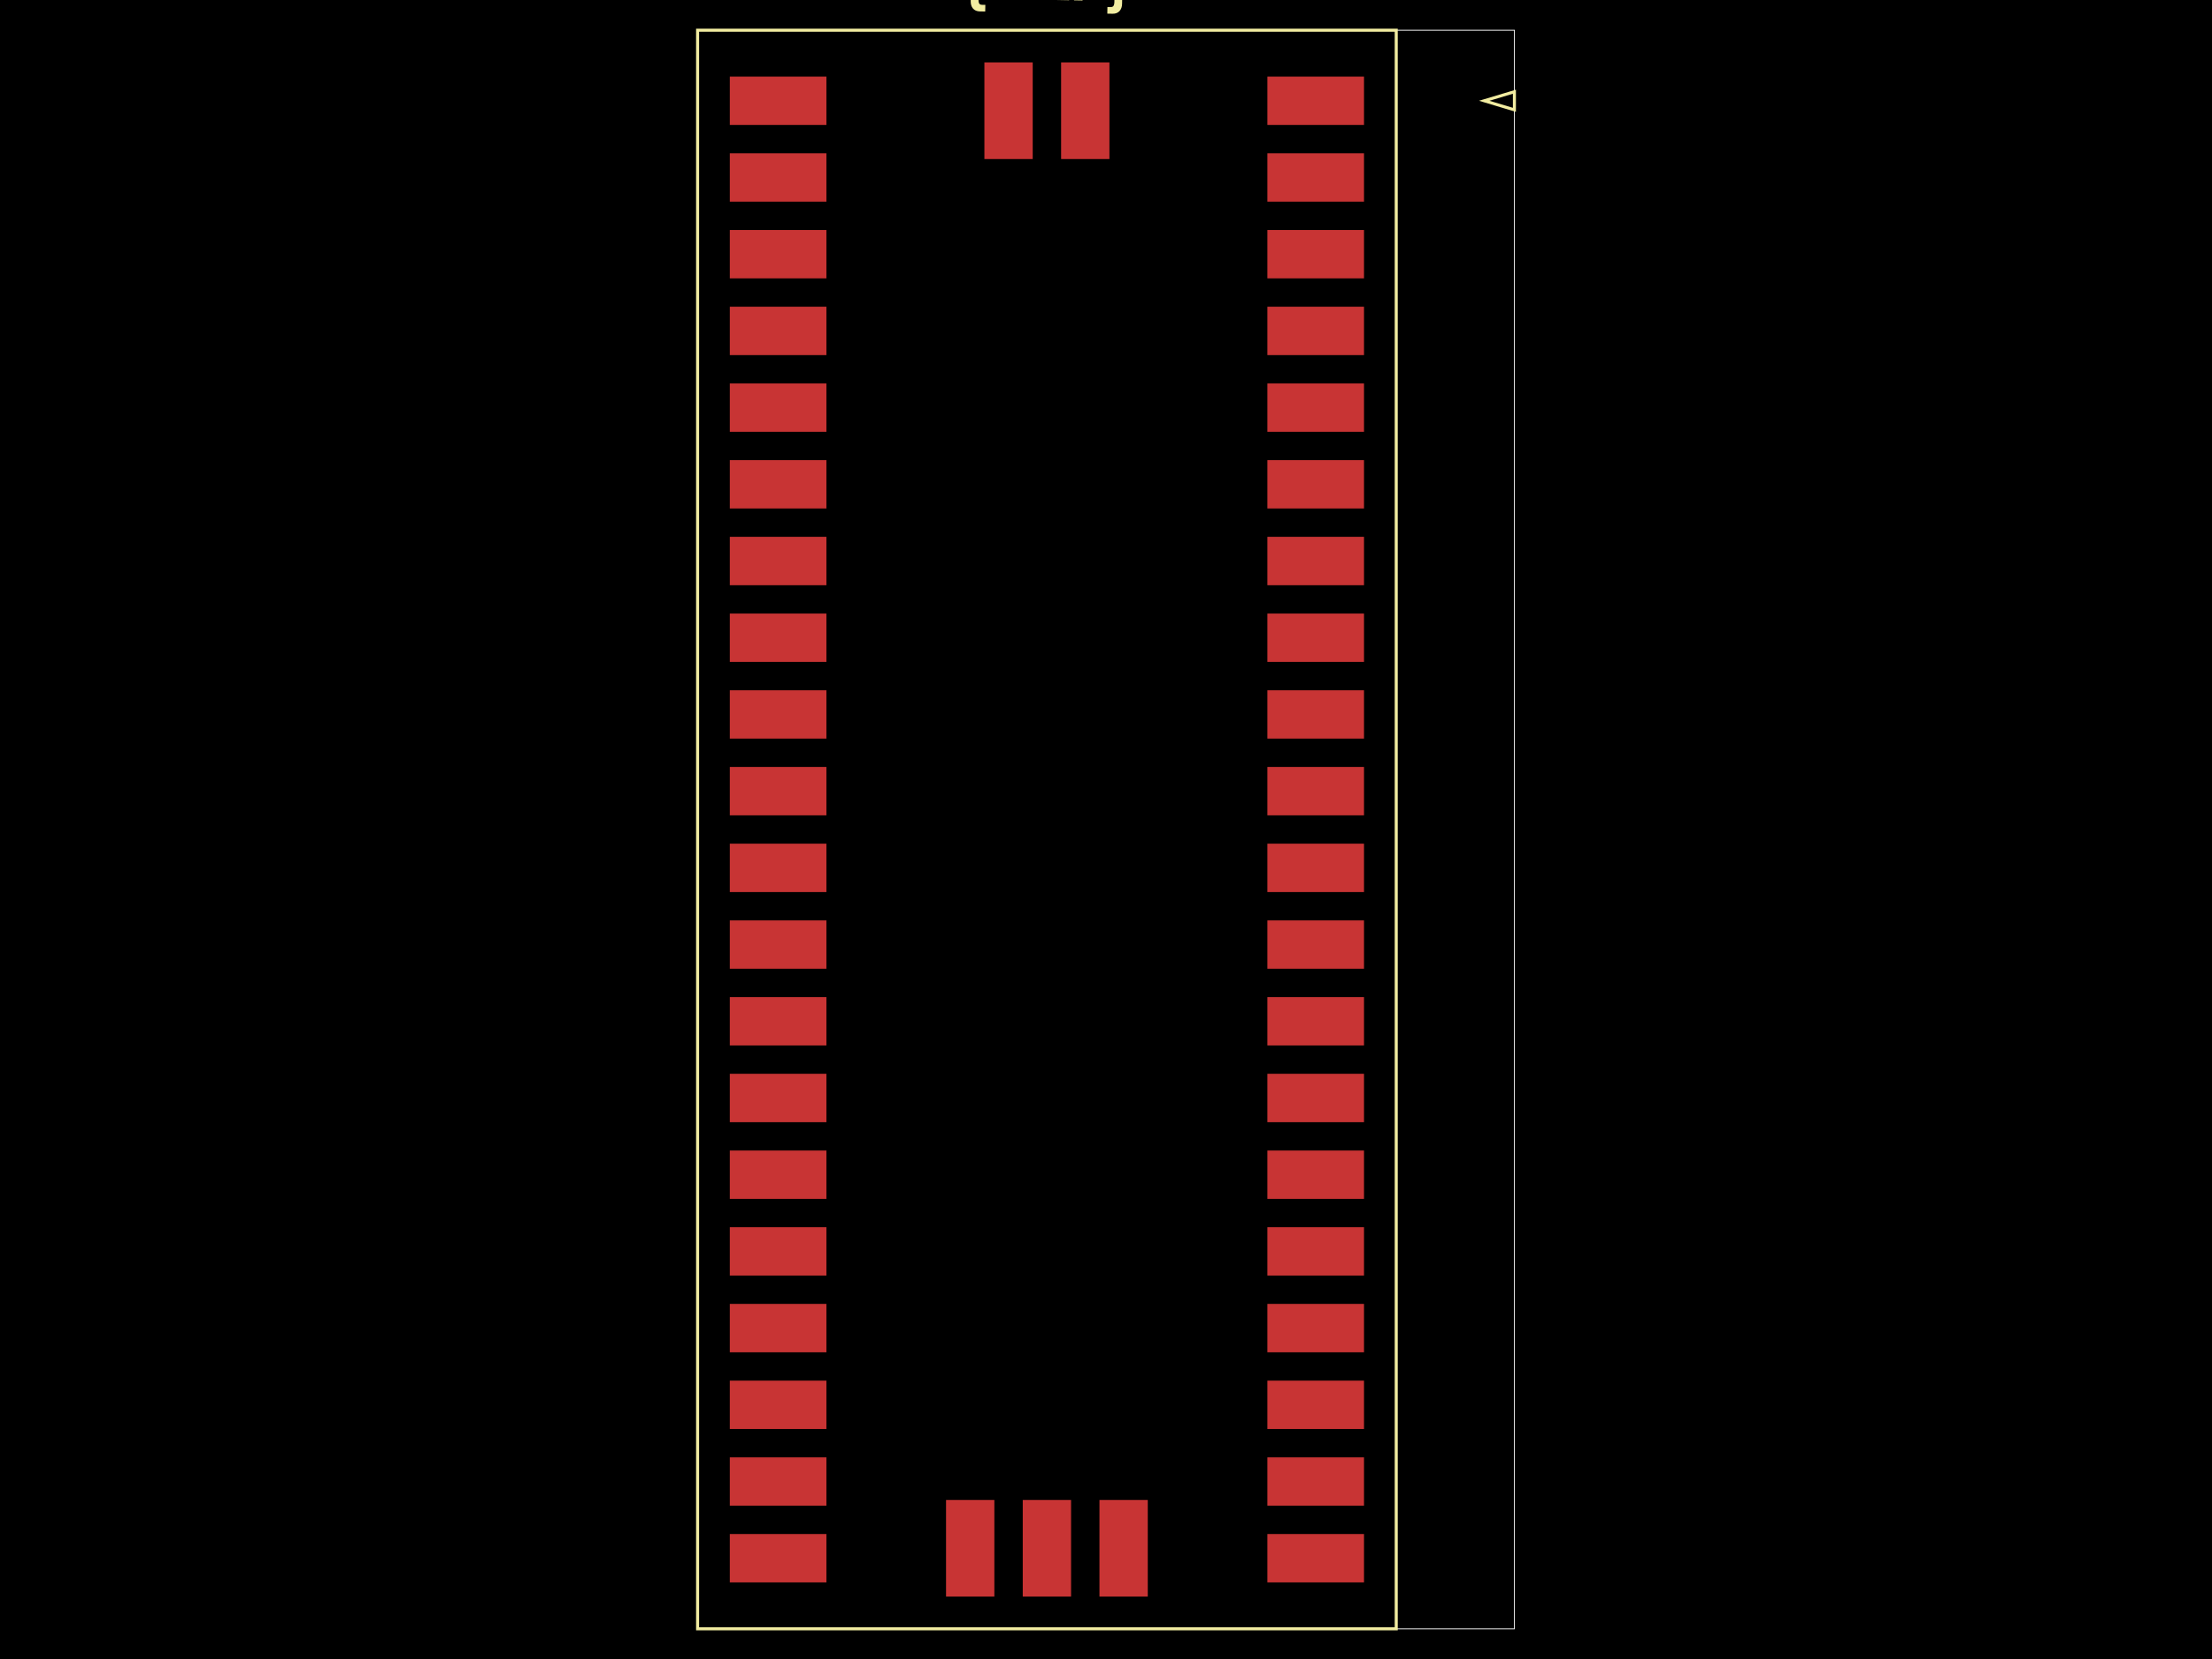
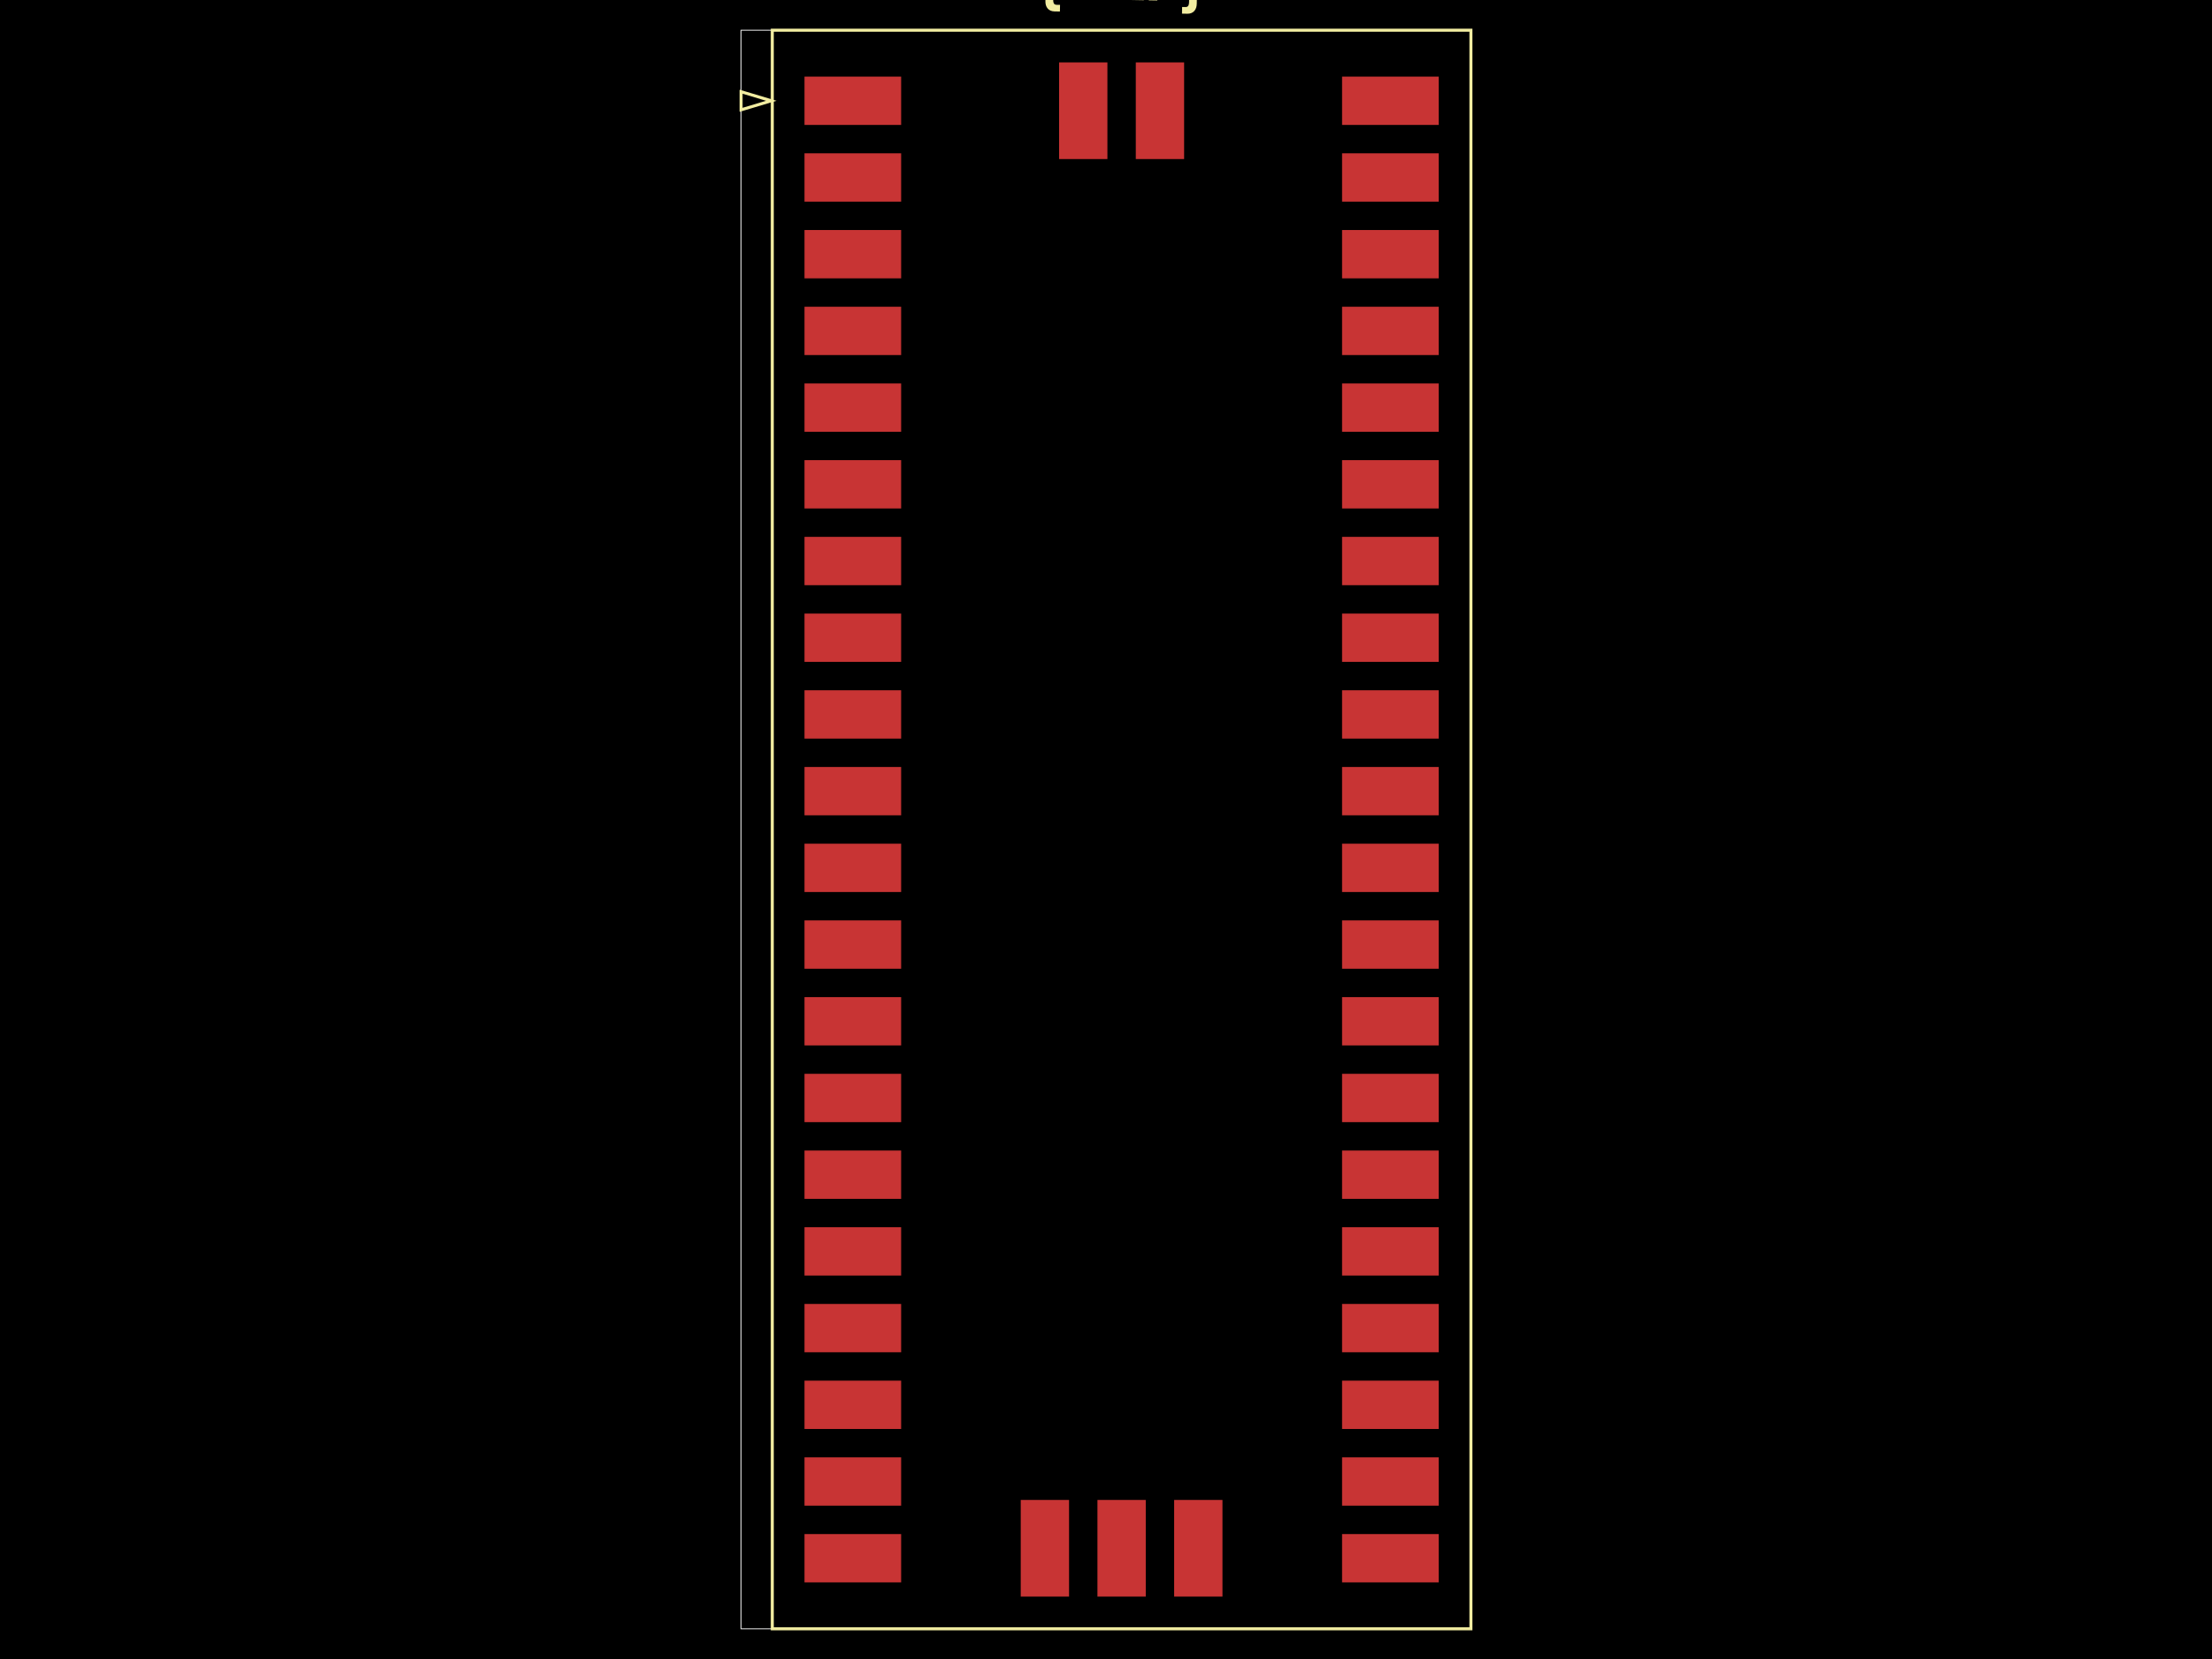
<svg xmlns="http://www.w3.org/2000/svg" width="800" height="600">
  <style>
              .boundary { fill: #000; }
              .pcb-board { fill: none; }
              .pcb-trace { fill: none; }
              .pcb-hole-outer { fill: rgb(200, 52, 52); }
              .pcb-hole-inner { fill: rgb(255, 38, 226); }
              .pcb-pad { }
              .pcb-boundary { fill: none; stroke: #fff; stroke-width: 0.3; }
              .pcb-silkscreen { fill: none; }
              .pcb-silkscreen-top { stroke: #f2eda1; }
              .pcb-silkscreen-bottom { stroke: #f2eda1; }
              .pcb-silkscreen-text { fill: #f2eda1; }
            </style>
  <rect class="boundary" x="0" y="0" width="800" height="600" />
-   <rect class="pcb-boundary" x="252.294" y="10.922" width="295.413" height="578.155" />
-   <rect class="pcb-pad" fill="rgb(200, 52, 52)" x="458.362" y="27.706" width="34.951" height="17.476" />
-   <rect class="pcb-pad" fill="rgb(200, 52, 52)" x="458.362" y="55.449" width="34.951" height="17.476" />
-   <rect class="pcb-pad" fill="rgb(200, 52, 52)" x="458.362" y="83.192" width="34.951" height="17.476" />
-   <rect class="pcb-pad" fill="rgb(200, 52, 52)" x="458.362" y="110.934" width="34.951" height="17.476" />
-   <rect class="pcb-pad" fill="rgb(200, 52, 52)" x="458.362" y="138.677" width="34.951" height="17.476" />
-   <rect class="pcb-pad" fill="rgb(200, 52, 52)" x="458.362" y="166.42" width="34.951" height="17.476" />
-   <rect class="pcb-pad" fill="rgb(200, 52, 52)" x="458.362" y="194.163" width="34.951" height="17.476" />
-   <rect class="pcb-pad" fill="rgb(200, 52, 52)" x="458.362" y="221.905" width="34.951" height="17.476" />
-   <rect class="pcb-pad" fill="rgb(200, 52, 52)" x="458.362" y="249.648" width="34.951" height="17.476" />
-   <rect class="pcb-pad" fill="rgb(200, 52, 52)" x="458.362" y="277.391" width="34.951" height="17.476" />
-   <rect class="pcb-pad" fill="rgb(200, 52, 52)" x="458.362" y="305.133" width="34.951" height="17.476" />
-   <rect class="pcb-pad" fill="rgb(200, 52, 52)" x="458.362" y="332.876" width="34.951" height="17.476" />
-   <rect class="pcb-pad" fill="rgb(200, 52, 52)" x="458.362" y="360.619" width="34.951" height="17.476" />
-   <rect class="pcb-pad" fill="rgb(200, 52, 52)" x="458.362" y="388.362" width="34.951" height="17.476" />
-   <rect class="pcb-pad" fill="rgb(200, 52, 52)" x="458.362" y="416.104" width="34.951" height="17.476" />
-   <rect class="pcb-pad" fill="rgb(200, 52, 52)" x="458.362" y="443.847" width="34.951" height="17.476" />
-   <rect class="pcb-pad" fill="rgb(200, 52, 52)" x="458.362" y="471.59" width="34.951" height="17.476" />
-   <rect class="pcb-pad" fill="rgb(200, 52, 52)" x="458.362" y="499.333" width="34.951" height="17.476" />
-   <rect class="pcb-pad" fill="rgb(200, 52, 52)" x="458.362" y="527.075" width="34.951" height="17.476" />
-   <rect class="pcb-pad" fill="rgb(200, 52, 52)" x="458.362" y="554.818" width="34.951" height="17.476" />
-   <rect class="pcb-pad" fill="rgb(200, 52, 52)" x="263.944" y="554.818" width="34.951" height="17.476" />
-   <rect class="pcb-pad" fill="rgb(200, 52, 52)" x="263.944" y="527.075" width="34.951" height="17.476" />
-   <rect class="pcb-pad" fill="rgb(200, 52, 52)" x="263.944" y="499.333" width="34.951" height="17.476" />
-   <rect class="pcb-pad" fill="rgb(200, 52, 52)" x="263.944" y="471.59" width="34.951" height="17.476" />
-   <rect class="pcb-pad" fill="rgb(200, 52, 52)" x="263.944" y="443.847" width="34.951" height="17.476" />
-   <rect class="pcb-pad" fill="rgb(200, 52, 52)" x="263.944" y="416.104" width="34.951" height="17.476" />
-   <rect class="pcb-pad" fill="rgb(200, 52, 52)" x="263.944" y="388.362" width="34.951" height="17.476" />
-   <rect class="pcb-pad" fill="rgb(200, 52, 52)" x="263.944" y="360.619" width="34.951" height="17.476" />
-   <rect class="pcb-pad" fill="rgb(200, 52, 52)" x="263.944" y="332.876" width="34.951" height="17.476" />
-   <rect class="pcb-pad" fill="rgb(200, 52, 52)" x="263.944" y="305.133" width="34.951" height="17.476" />
-   <rect class="pcb-pad" fill="rgb(200, 52, 52)" x="263.944" y="277.391" width="34.951" height="17.476" />
-   <rect class="pcb-pad" fill="rgb(200, 52, 52)" x="263.944" y="249.648" width="34.951" height="17.476" />
-   <rect class="pcb-pad" fill="rgb(200, 52, 52)" x="263.944" y="221.905" width="34.951" height="17.476" />
-   <rect class="pcb-pad" fill="rgb(200, 52, 52)" x="263.944" y="194.163" width="34.951" height="17.476" />
-   <rect class="pcb-pad" fill="rgb(200, 52, 52)" x="263.944" y="166.42" width="34.951" height="17.476" />
-   <rect class="pcb-pad" fill="rgb(200, 52, 52)" x="263.944" y="138.677" width="34.951" height="17.476" />
-   <rect class="pcb-pad" fill="rgb(200, 52, 52)" x="263.944" y="110.934" width="34.951" height="17.476" />
-   <rect class="pcb-pad" fill="rgb(200, 52, 52)" x="263.944" y="83.192" width="34.951" height="17.476" />
-   <rect class="pcb-pad" fill="rgb(200, 52, 52)" x="263.944" y="55.449" width="34.951" height="17.476" />
-   <rect class="pcb-pad" fill="rgb(200, 52, 52)" x="263.944" y="27.706" width="34.951" height="17.476" />
-   <rect class="pcb-pad" fill="rgb(200, 52, 52)" x="383.762" y="22.573" width="17.476" height="34.951" />
-   <rect class="pcb-pad" fill="rgb(200, 52, 52)" x="356.019" y="22.573" width="17.476" height="34.951" />
-   <rect class="pcb-pad" fill="rgb(200, 52, 52)" x="342.148" y="542.476" width="17.476" height="34.951" />
-   <rect class="pcb-pad" fill="rgb(200, 52, 52)" x="369.891" y="542.476" width="17.476" height="34.951" />
-   <rect class="pcb-pad" fill="rgb(200, 52, 52)" x="397.633" y="542.476" width="17.476" height="34.951" />
-   <path class="pcb-silkscreen pcb-silkscreen-top" d="M 252.294 10.922 L 504.964 10.922 L 504.964 589.078 L 252.294 589.078 L 252.294 10.922 Z" stroke-width="1.092" data-pcb-component-id="1" data-pcb-silkscreen-path-id="pcb_silkscreen_path_1" />
-   <path class="pcb-silkscreen pcb-silkscreen-top" d="M 536.784 36.444 L 547.706 33.167 L 547.706 39.721 L 536.784 36.444 Z" stroke-width="1.092" data-pcb-component-id="1" data-pcb-silkscreen-path-id="1" />
-   <text x="0" y="0" font-family="Arial, sans-serif" font-size="22.194" text-anchor="middle" dominant-baseline="central" transform="matrix(0.9998477,0.01745241,-0.01745241,0.9998477,378.6286,-8.252427)" class="pcb-silkscreen-text pcb-silkscreen-top" data-pcb-silkscreen-text-id="pcb_component_1">{REF}</text>
+   <rect class="pcb-boundary" x="268.022" y="10.922" width="263.956" height="578.155" />
+   <rect class="pcb-pad" fill="rgb(200, 52, 52)" x="290.959" y="27.706" width="34.951" height="17.476" />
+   <rect class="pcb-pad" fill="rgb(200, 52, 52)" x="290.959" y="55.449" width="34.951" height="17.476" />
+   <rect class="pcb-pad" fill="rgb(200, 52, 52)" x="290.959" y="83.192" width="34.951" height="17.476" />
+   <rect class="pcb-pad" fill="rgb(200, 52, 52)" x="290.959" y="110.934" width="34.951" height="17.476" />
+   <rect class="pcb-pad" fill="rgb(200, 52, 52)" x="290.959" y="138.677" width="34.951" height="17.476" />
+   <rect class="pcb-pad" fill="rgb(200, 52, 52)" x="290.959" y="166.42" width="34.951" height="17.476" />
+   <rect class="pcb-pad" fill="rgb(200, 52, 52)" x="290.959" y="194.163" width="34.951" height="17.476" />
+   <rect class="pcb-pad" fill="rgb(200, 52, 52)" x="290.959" y="221.905" width="34.951" height="17.476" />
+   <rect class="pcb-pad" fill="rgb(200, 52, 52)" x="290.959" y="249.648" width="34.951" height="17.476" />
+   <rect class="pcb-pad" fill="rgb(200, 52, 52)" x="290.959" y="277.391" width="34.951" height="17.476" />
+   <rect class="pcb-pad" fill="rgb(200, 52, 52)" x="290.959" y="305.133" width="34.951" height="17.476" />
+   <rect class="pcb-pad" fill="rgb(200, 52, 52)" x="290.959" y="332.876" width="34.951" height="17.476" />
+   <rect class="pcb-pad" fill="rgb(200, 52, 52)" x="290.959" y="360.619" width="34.951" height="17.476" />
+   <rect class="pcb-pad" fill="rgb(200, 52, 52)" x="290.959" y="388.362" width="34.951" height="17.476" />
+   <rect class="pcb-pad" fill="rgb(200, 52, 52)" x="290.959" y="416.104" width="34.951" height="17.476" />
+   <rect class="pcb-pad" fill="rgb(200, 52, 52)" x="290.959" y="443.847" width="34.951" height="17.476" />
+   <rect class="pcb-pad" fill="rgb(200, 52, 52)" x="290.959" y="471.59" width="34.951" height="17.476" />
+   <rect class="pcb-pad" fill="rgb(200, 52, 52)" x="290.959" y="499.333" width="34.951" height="17.476" />
+   <rect class="pcb-pad" fill="rgb(200, 52, 52)" x="290.959" y="527.075" width="34.951" height="17.476" />
+   <rect class="pcb-pad" fill="rgb(200, 52, 52)" x="290.959" y="554.818" width="34.951" height="17.476" />
+   <rect class="pcb-pad" fill="rgb(200, 52, 52)" x="369.163" y="542.476" width="17.476" height="34.951" />
+   <rect class="pcb-pad" fill="rgb(200, 52, 52)" x="396.905" y="542.476" width="17.476" height="34.951" />
+   <rect class="pcb-pad" fill="rgb(200, 52, 52)" x="424.648" y="542.476" width="17.476" height="34.951" />
+   <rect class="pcb-pad" fill="rgb(200, 52, 52)" x="485.376" y="554.818" width="34.951" height="17.476" />
+   <rect class="pcb-pad" fill="rgb(200, 52, 52)" x="485.376" y="527.075" width="34.951" height="17.476" />
+   <rect class="pcb-pad" fill="rgb(200, 52, 52)" x="485.376" y="499.333" width="34.951" height="17.476" />
+   <rect class="pcb-pad" fill="rgb(200, 52, 52)" x="485.376" y="471.59" width="34.951" height="17.476" />
+   <rect class="pcb-pad" fill="rgb(200, 52, 52)" x="485.376" y="443.847" width="34.951" height="17.476" />
+   <rect class="pcb-pad" fill="rgb(200, 52, 52)" x="485.376" y="416.104" width="34.951" height="17.476" />
+   <rect class="pcb-pad" fill="rgb(200, 52, 52)" x="485.376" y="388.362" width="34.951" height="17.476" />
+   <rect class="pcb-pad" fill="rgb(200, 52, 52)" x="485.376" y="360.619" width="34.951" height="17.476" />
+   <rect class="pcb-pad" fill="rgb(200, 52, 52)" x="485.376" y="332.876" width="34.951" height="17.476" />
+   <rect class="pcb-pad" fill="rgb(200, 52, 52)" x="485.376" y="305.133" width="34.951" height="17.476" />
+   <rect class="pcb-pad" fill="rgb(200, 52, 52)" x="485.376" y="277.391" width="34.951" height="17.476" />
+   <rect class="pcb-pad" fill="rgb(200, 52, 52)" x="485.376" y="249.648" width="34.951" height="17.476" />
+   <rect class="pcb-pad" fill="rgb(200, 52, 52)" x="485.376" y="221.905" width="34.951" height="17.476" />
+   <rect class="pcb-pad" fill="rgb(200, 52, 52)" x="485.376" y="194.163" width="34.951" height="17.476" />
+   <rect class="pcb-pad" fill="rgb(200, 52, 52)" x="485.376" y="166.42" width="34.951" height="17.476" />
+   <rect class="pcb-pad" fill="rgb(200, 52, 52)" x="485.376" y="138.677" width="34.951" height="17.476" />
+   <rect class="pcb-pad" fill="rgb(200, 52, 52)" x="485.376" y="110.934" width="34.951" height="17.476" />
+   <rect class="pcb-pad" fill="rgb(200, 52, 52)" x="485.376" y="83.192" width="34.951" height="17.476" />
+   <rect class="pcb-pad" fill="rgb(200, 52, 52)" x="485.376" y="55.449" width="34.951" height="17.476" />
+   <rect class="pcb-pad" fill="rgb(200, 52, 52)" x="485.376" y="27.706" width="34.951" height="17.476" />
+   <rect class="pcb-pad" fill="rgb(200, 52, 52)" x="383.034" y="22.573" width="17.476" height="34.951" />
+   <rect class="pcb-pad" fill="rgb(200, 52, 52)" x="410.777" y="22.573" width="17.476" height="34.951" />
+   <path class="pcb-silkscreen pcb-silkscreen-top" d="M 279.308 10.922 L 531.978 10.922 L 531.978 589.078 L 279.308 589.078 L 279.308 10.922 Z" stroke-width="1.092" data-pcb-component-id="1" data-pcb-silkscreen-path-id="pcb_silkscreen_path_1" />
+   <path class="pcb-silkscreen pcb-silkscreen-top" d="M 278.944 36.444 L 268.022 33.167 L 268.022 39.721 L 278.944 36.444 Z" stroke-width="1.092" data-pcb-component-id="1" data-pcb-silkscreen-path-id="1" />
+   <text x="0" y="0" font-family="Arial, sans-serif" font-size="22.194" text-anchor="middle" dominant-baseline="central" transform="matrix(0.9998477,0.01745241,-0.01745241,0.9998477,405.6432,-8.252427)" class="pcb-silkscreen-text pcb-silkscreen-top" data-pcb-silkscreen-text-id="pcb_component_1">{REF}</text>
</svg>
